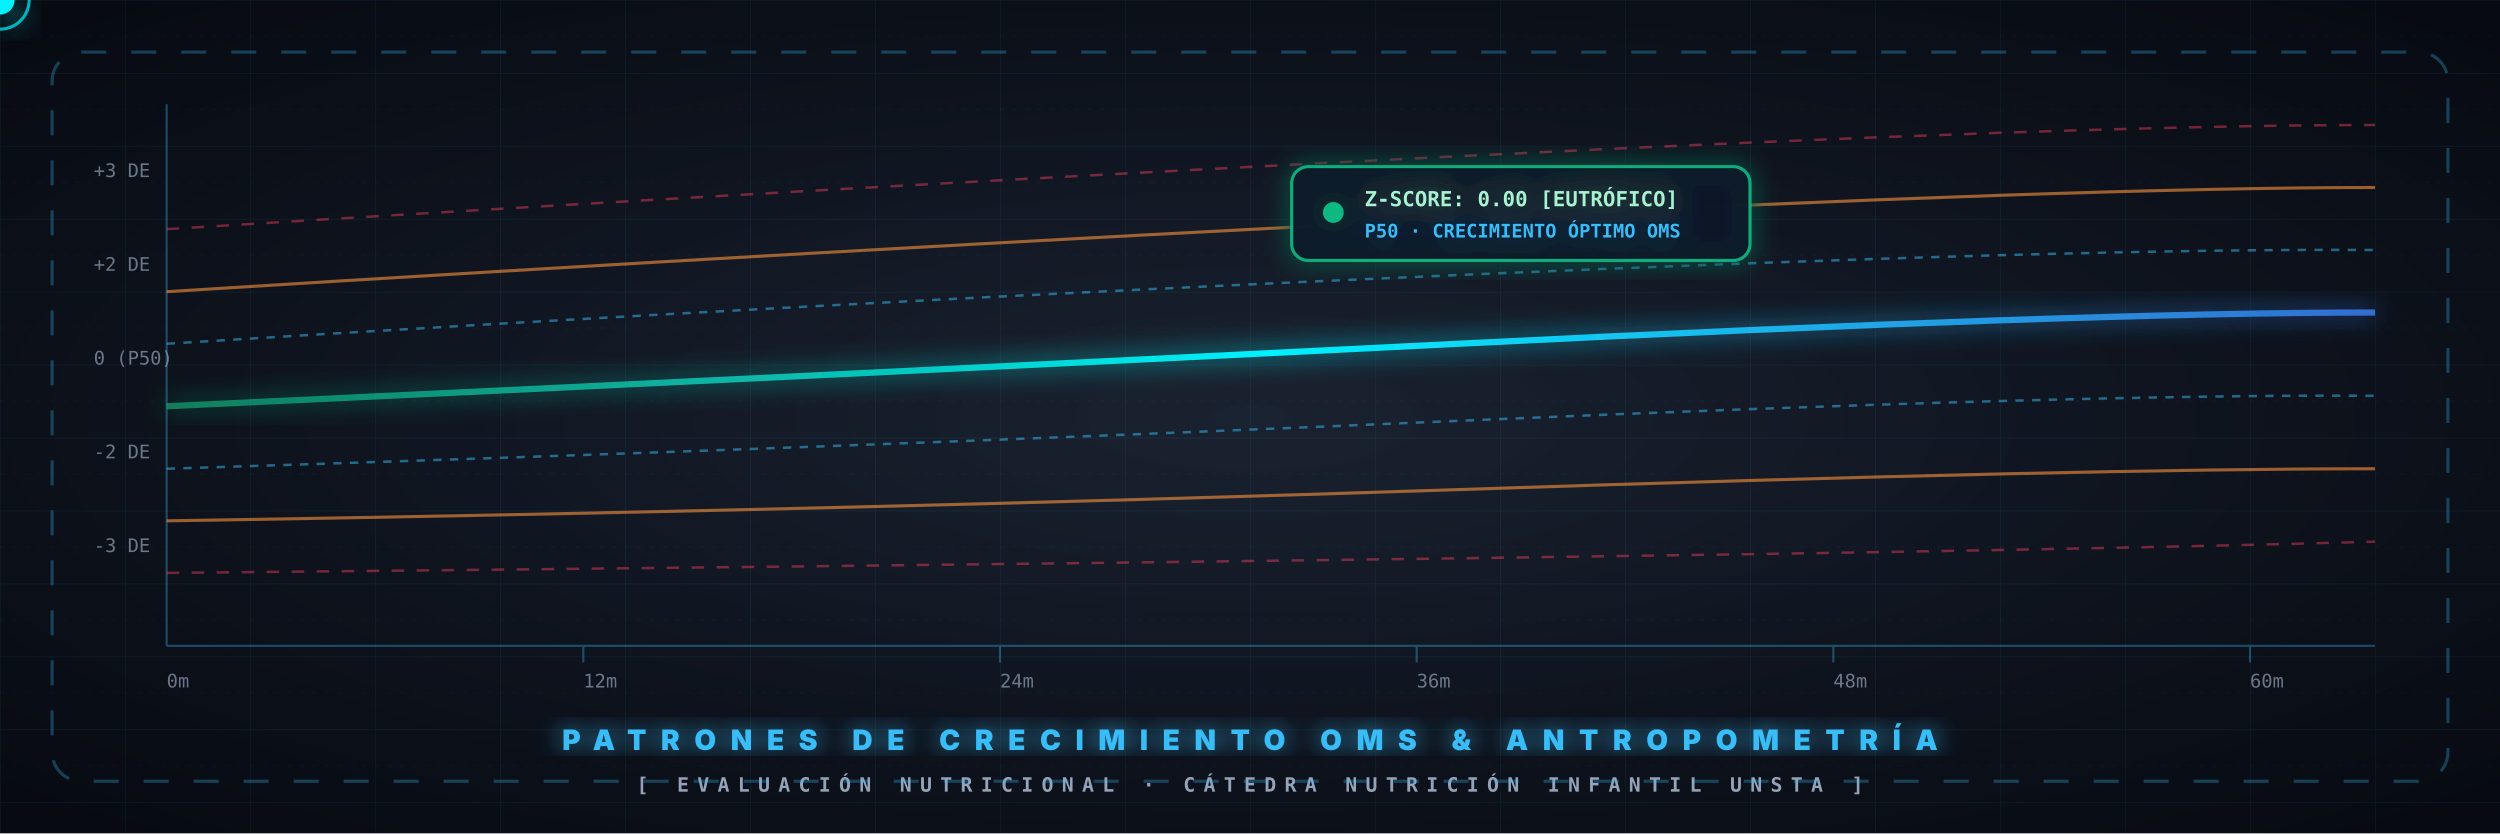
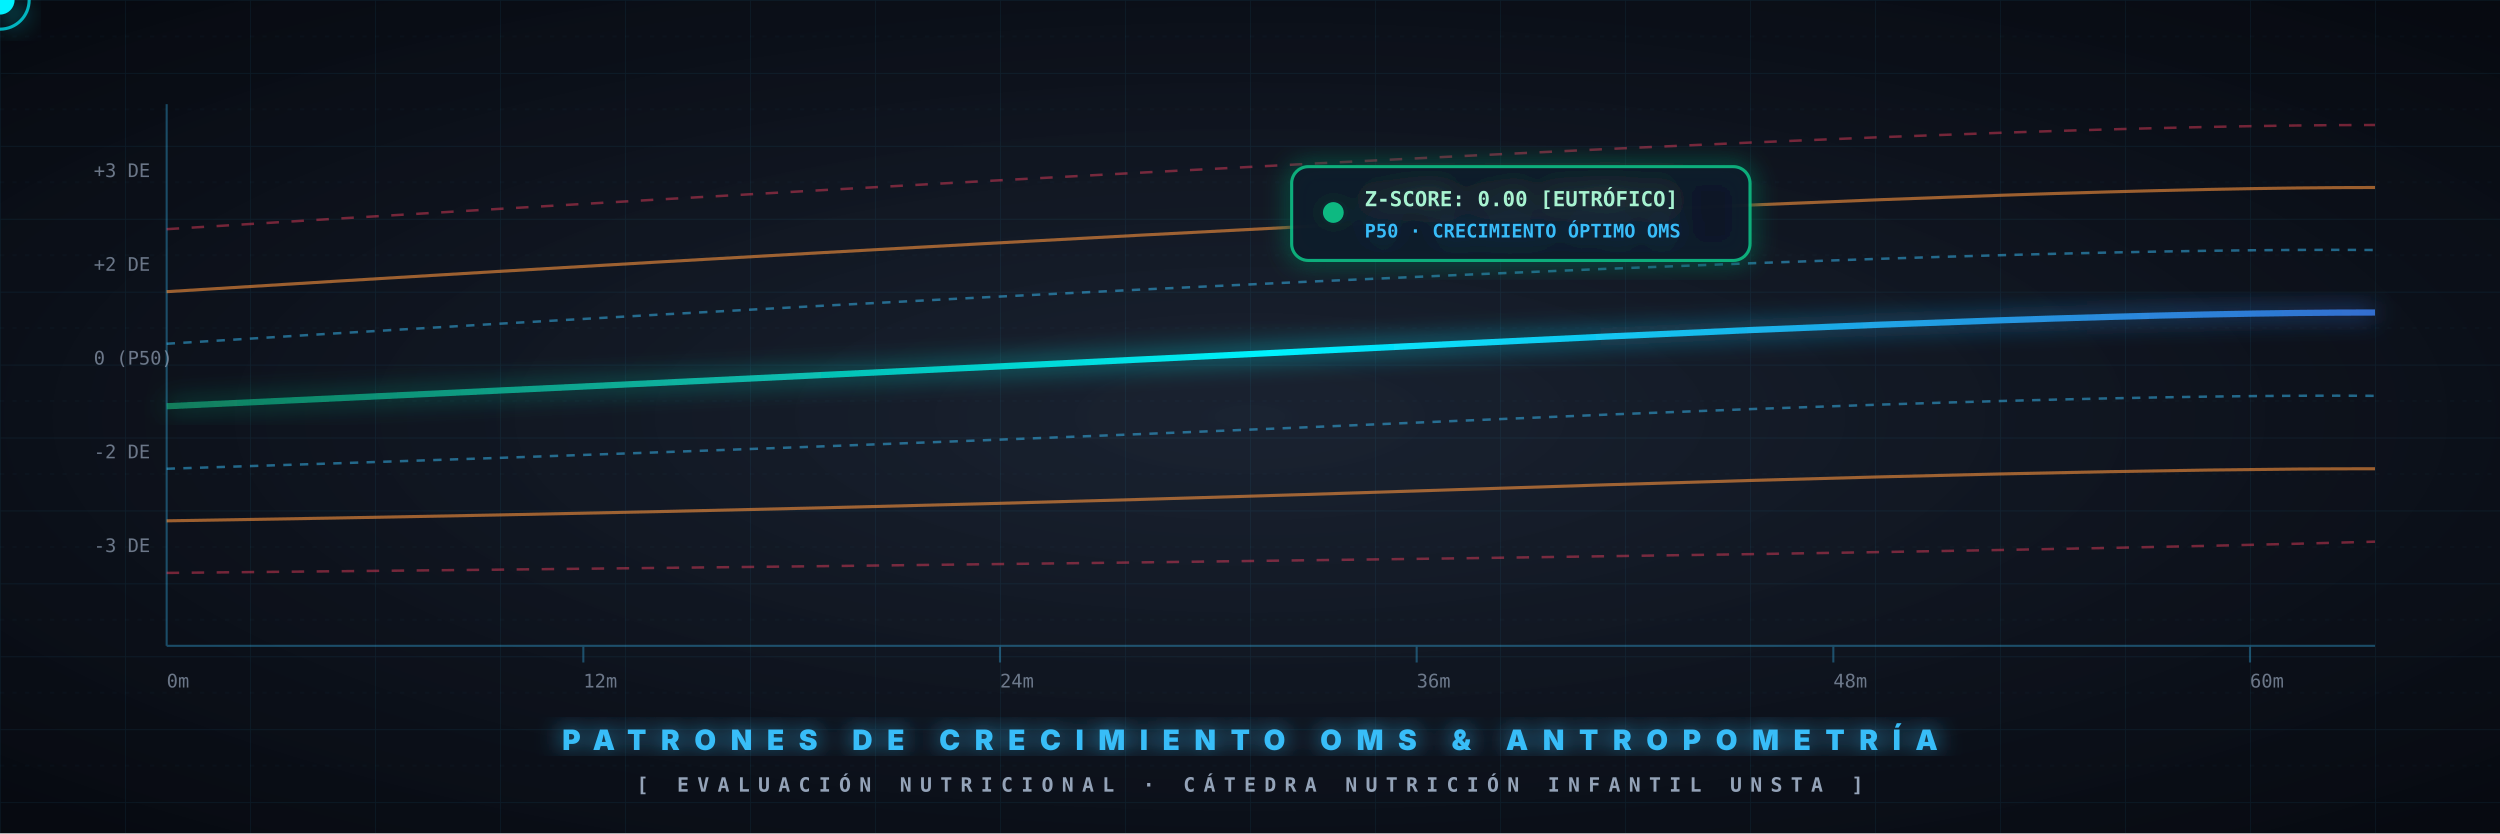
<svg xmlns="http://www.w3.org/2000/svg" viewBox="0 0 1200 400" width="100%" height="100%">
  <defs>
    <radialGradient id="omsBg" cx="50%" cy="50%" r="85%">
      <stop offset="0%" stop-color="#0e1726" stop-opacity="0.95" />
      <stop offset="50%" stop-color="#080d17" stop-opacity="0.98" />
      <stop offset="100%" stop-color="#03050a" stop-opacity="1" />
    </radialGradient>
    <filter id="clinicGlow" x="-20%" y="-20%" width="140%" height="140%">
      <feGaussianBlur stdDeviation="6" result="blur" />
      <feComposite in="SourceGraphic" in2="blur" operator="over" />
    </filter>
    <linearGradient id="medianGrad" x1="0%" y1="0%" x2="100%" y2="0%">
      <stop offset="0%" stop-color="#10b981" stop-opacity="0.6" />
      <stop offset="50%" stop-color="#00f2fe" stop-opacity="1" />
      <stop offset="100%" stop-color="#3b82f6" stop-opacity="0.8" />
    </linearGradient>
    <pattern id="omsGrid" width="60" height="35" patternUnits="userSpaceOnUse">
      <path d="M 60 0 L 0 0 0 35" fill="none" stroke="#38bdf8" stroke-width="0.75" stroke-opacity="0.08" />
      <line x1="0" y1="17.5" x2="60" y2="17.5" stroke="#38bdf8" stroke-width="0.5" stroke-opacity="0.04" stroke-dasharray="2,4" />
    </pattern>
  </defs>
  <rect width="1200" height="400" fill="url(#omsBg)" />
  <rect width="1200" height="400" fill="url(#omsGrid)" />
  <g stroke="#38bdf8" stroke-width="1" opacity="0.35">
    <line x1="80" y1="310" x2="1140" y2="310" />
    <line x1="80" y1="50" x2="80" y2="310" />
    <line x1="280" y1="310" x2="280" y2="318" />
    <line x1="480" y1="310" x2="480" y2="318" />
    <line x1="680" y1="310" x2="680" y2="318" />
    <line x1="880" y1="310" x2="880" y2="318" />
    <line x1="1080" y1="310" x2="1080" y2="318" />
  </g>
  <g font-family="'JetBrains Mono', monospace" font-size="9" fill="#94a3b8" opacity="0.7">
    <text x="80" y="330">0m</text>
    <text x="280" y="330">12m</text>
    <text x="480" y="330">24m</text>
    <text x="680" y="330">36m</text>
    <text x="880" y="330">48m</text>
    <text x="1080" y="330">60m</text>
    <text x="45" y="85">+3 DE</text>
    <text x="45" y="130">+2 DE</text>
    <text x="45" y="175"> 0 (P50)</text>
    <text x="45" y="220">-2 DE</text>
    <text x="45" y="265">-3 DE</text>
  </g>
  <g fill="none">
    <path d="M 80,110 Q 400,90 700,75 T 1140,60" stroke="#f43f5e" stroke-width="1.2" opacity="0.45" stroke-dasharray="6,6" />
    <path d="M 80,140 Q 400,120 700,105 T 1140,90" stroke="#fb923c" stroke-width="1.5" opacity="0.6" />
    <path d="M 80,165 Q 400,145 700,132 T 1140,120" stroke="#38bdf8" stroke-width="1.2" opacity="0.5" stroke-dasharray="4,4" />
    <path id="medianPath" d="M 80,195 Q 400,180 700,165 T 1140,150" stroke="url(#medianGrad)" stroke-width="3" filter="url(#clinicGlow)">
      <animate attributeName="stroke-width" values="2.8;3.8;2.8" dur="4s" repeatCount="indefinite" />
    </path>
    <path d="M 80,225 Q 400,215 700,202 T 1140,190" stroke="#38bdf8" stroke-width="1.2" opacity="0.5" stroke-dasharray="4,4" />
    <path d="M 80,250 Q 400,245 700,235 T 1140,225" stroke="#fb923c" stroke-width="1.5" opacity="0.6" />
    <path d="M 80,275 Q 400,272 700,268 T 1140,260" stroke="#f43f5e" stroke-width="1.2" opacity="0.45" stroke-dasharray="6,6" />
  </g>
  <g filter="url(#clinicGlow)">
    <circle r="7" fill="#00f2fe">
      <animateMotion path="M 80,195 Q 400,180 700,165 T 1140,150" dur="8s" repeatCount="indefinite" />
    </circle>
    <circle r="14" fill="none" stroke="#00f2fe" stroke-width="1.5" opacity="0.7">
      <animateMotion path="M 80,195 Q 400,180 700,165 T 1140,150" dur="8s" repeatCount="indefinite" />
      <animate attributeName="r" values="10;18;10" dur="2s" repeatCount="indefinite" />
      <animate attributeName="opacity" values="0.8;0.2;0.8" dur="2s" repeatCount="indefinite" />
    </circle>
  </g>
  <g transform="translate(620, 80)" filter="url(#clinicGlow)">
    <rect x="0" y="0" width="220" height="45" rx="8" fill="#0b1329" stroke="#10b981" stroke-width="1.5" opacity="0.9" />
    <circle cx="20" cy="22" r="5" fill="#10b981">
      <animate attributeName="opacity" values="1;0.4;1" dur="1.5s" repeatCount="indefinite" />
    </circle>
    <text x="35" y="19" font-family="'JetBrains Mono', monospace" font-size="10" font-weight="800" fill="#a7f3d0">
      Z-SCORE: 0.00 [EUTRÓFICO]
    </text>
    <text x="35" y="34" font-family="'JetBrains Mono', monospace" font-size="9" font-weight="700" fill="#38bdf8">
      P50 · CRECIMIENTO ÓPTIMO OMS
    </text>
  </g>
  <g transform="translate(600, 360)">
    <text x="0" y="0" text-anchor="middle" font-family="'Inter', system-ui, sans-serif" font-size="13.5" font-weight="900" fill="#38bdf8" letter-spacing="7" filter="url(#clinicGlow)">
      PATRONES DE CRECIMIENTO OMS &amp; ANTROPOMETRÍA
    </text>
    <text x="0" y="20" text-anchor="middle" font-family="'JetBrains Mono', monospace" font-size="9.5" font-weight="700" fill="#94a3b8" letter-spacing="4">
      [ EVALUACIÓN NUTRICIONAL · CÁTEDRA NUTRICIÓN INFANTIL UNSTA ]
    </text>
  </g>
-   <rect x="25" y="25" width="1150" height="350" rx="14" fill="none" stroke="#38bdf8" stroke-width="1.5" stroke-opacity="0.3" stroke-dasharray="12,12" />
</svg>
